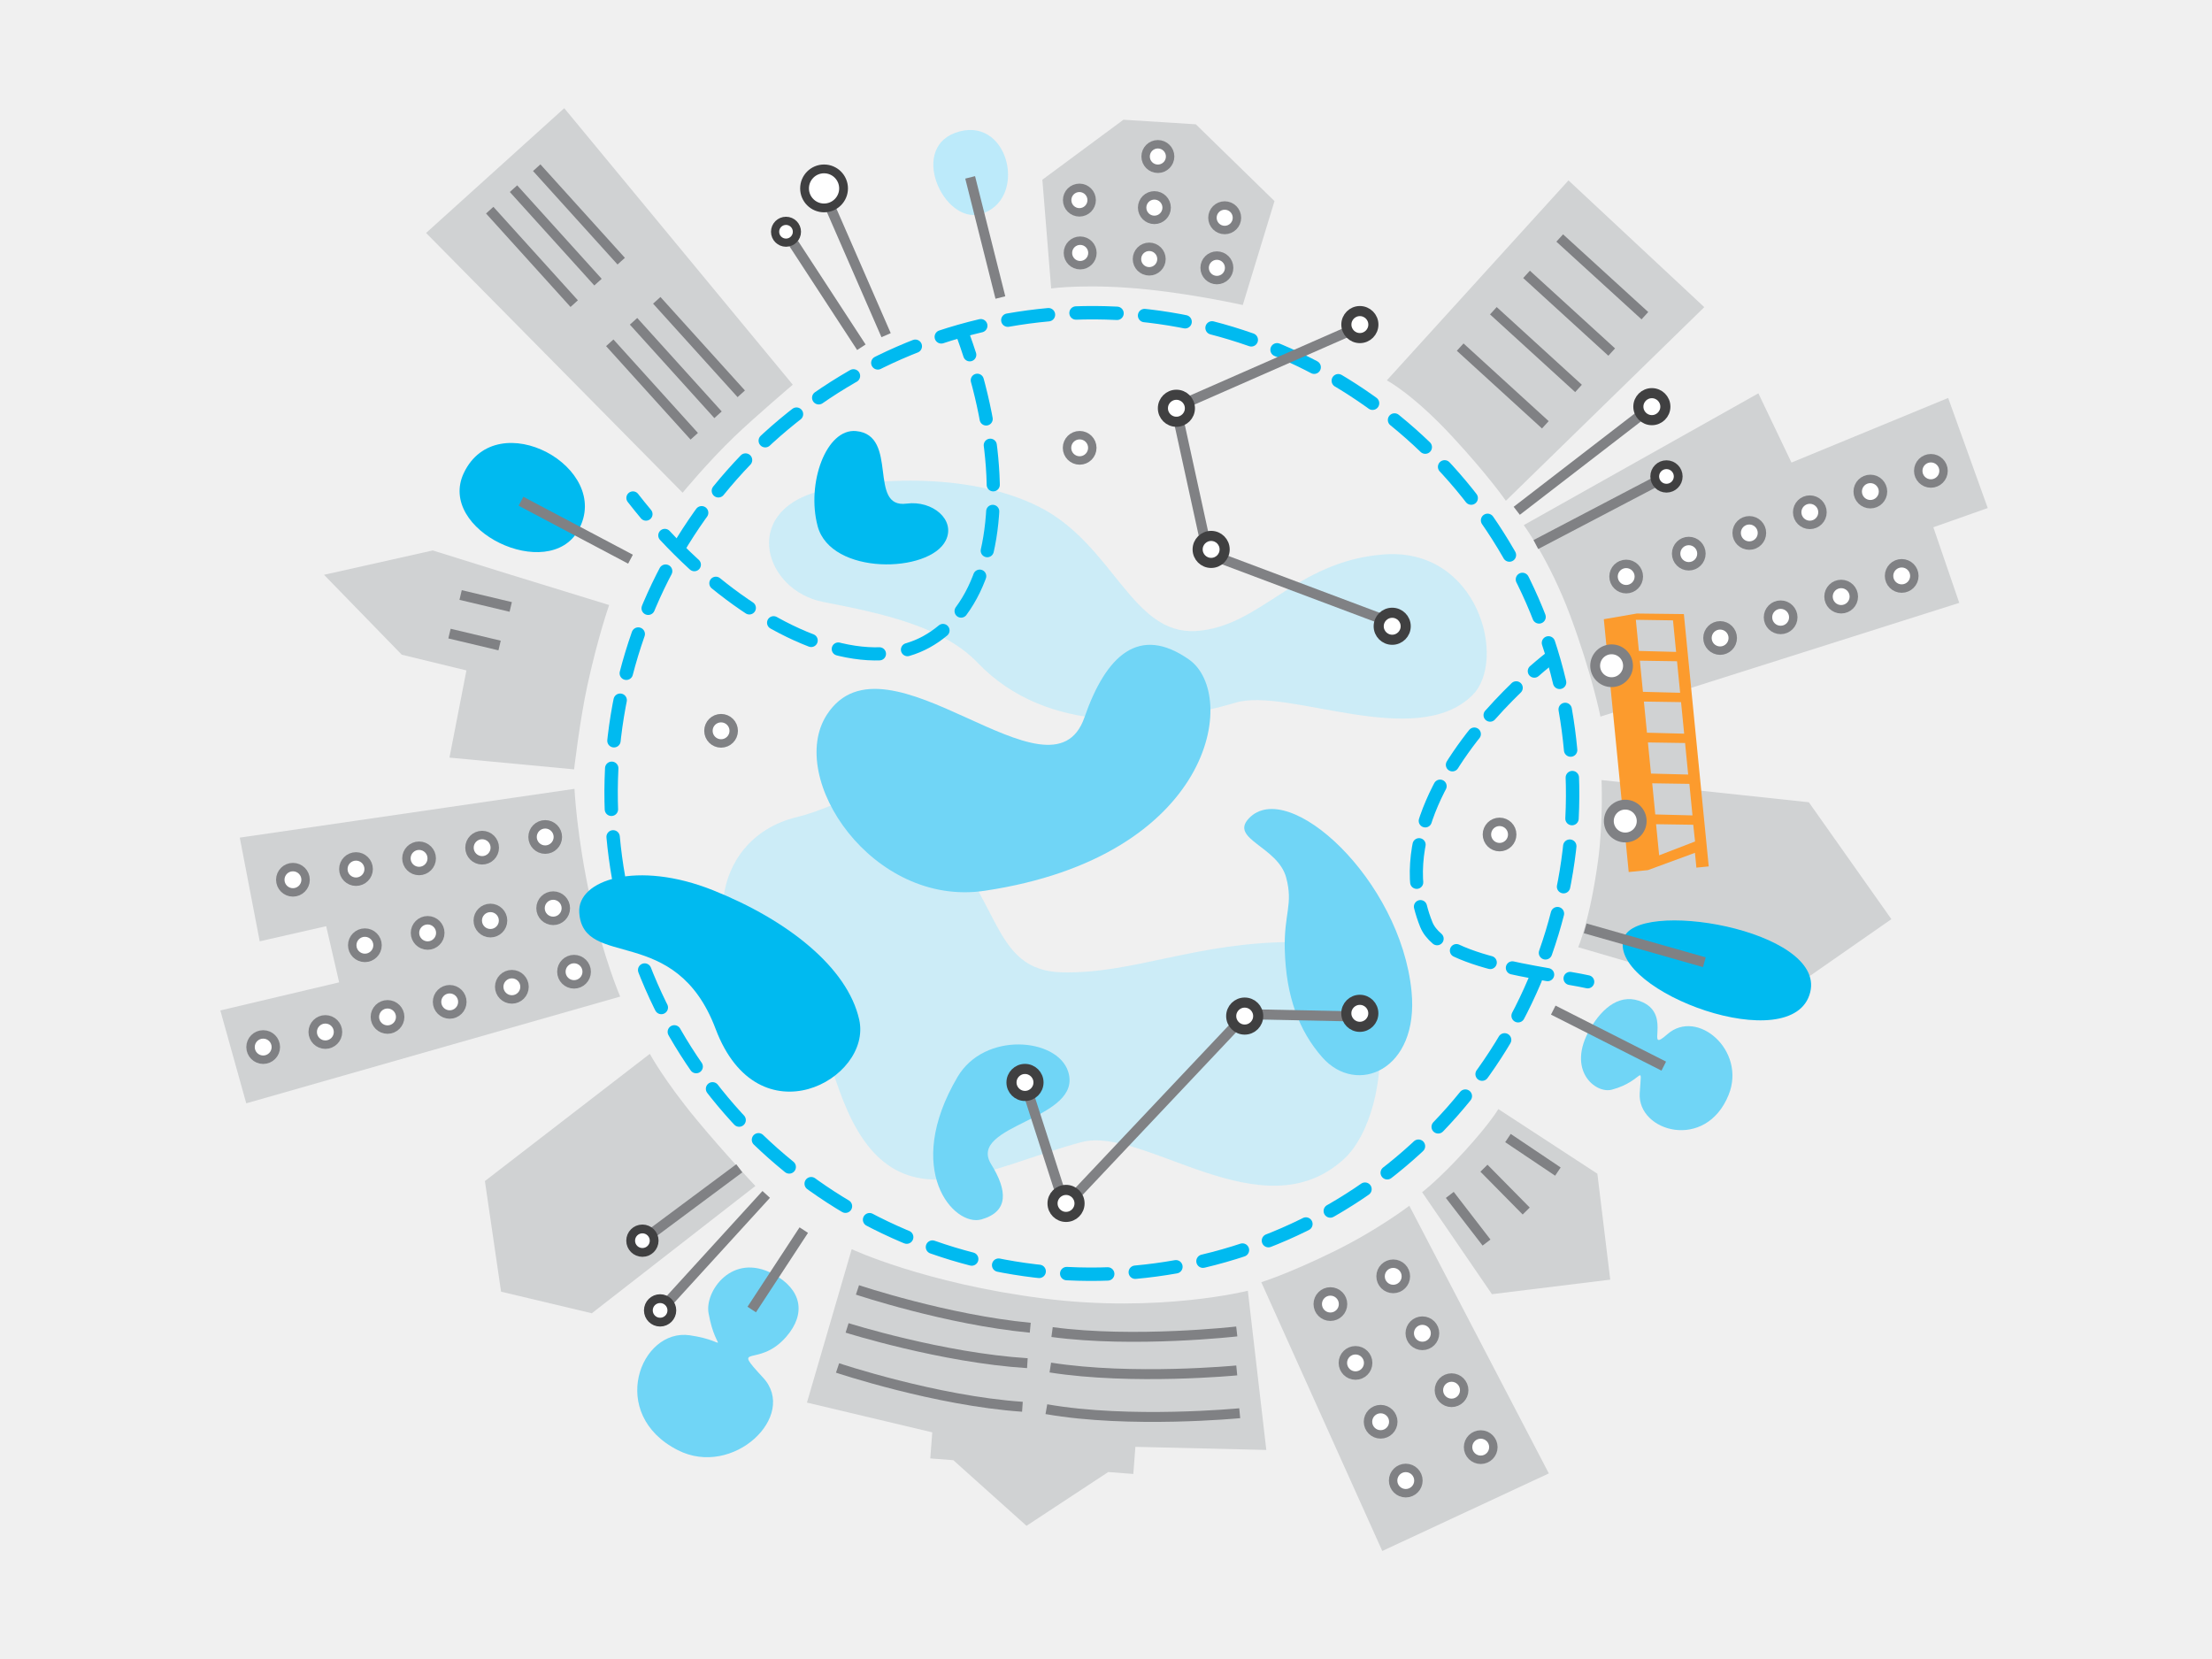
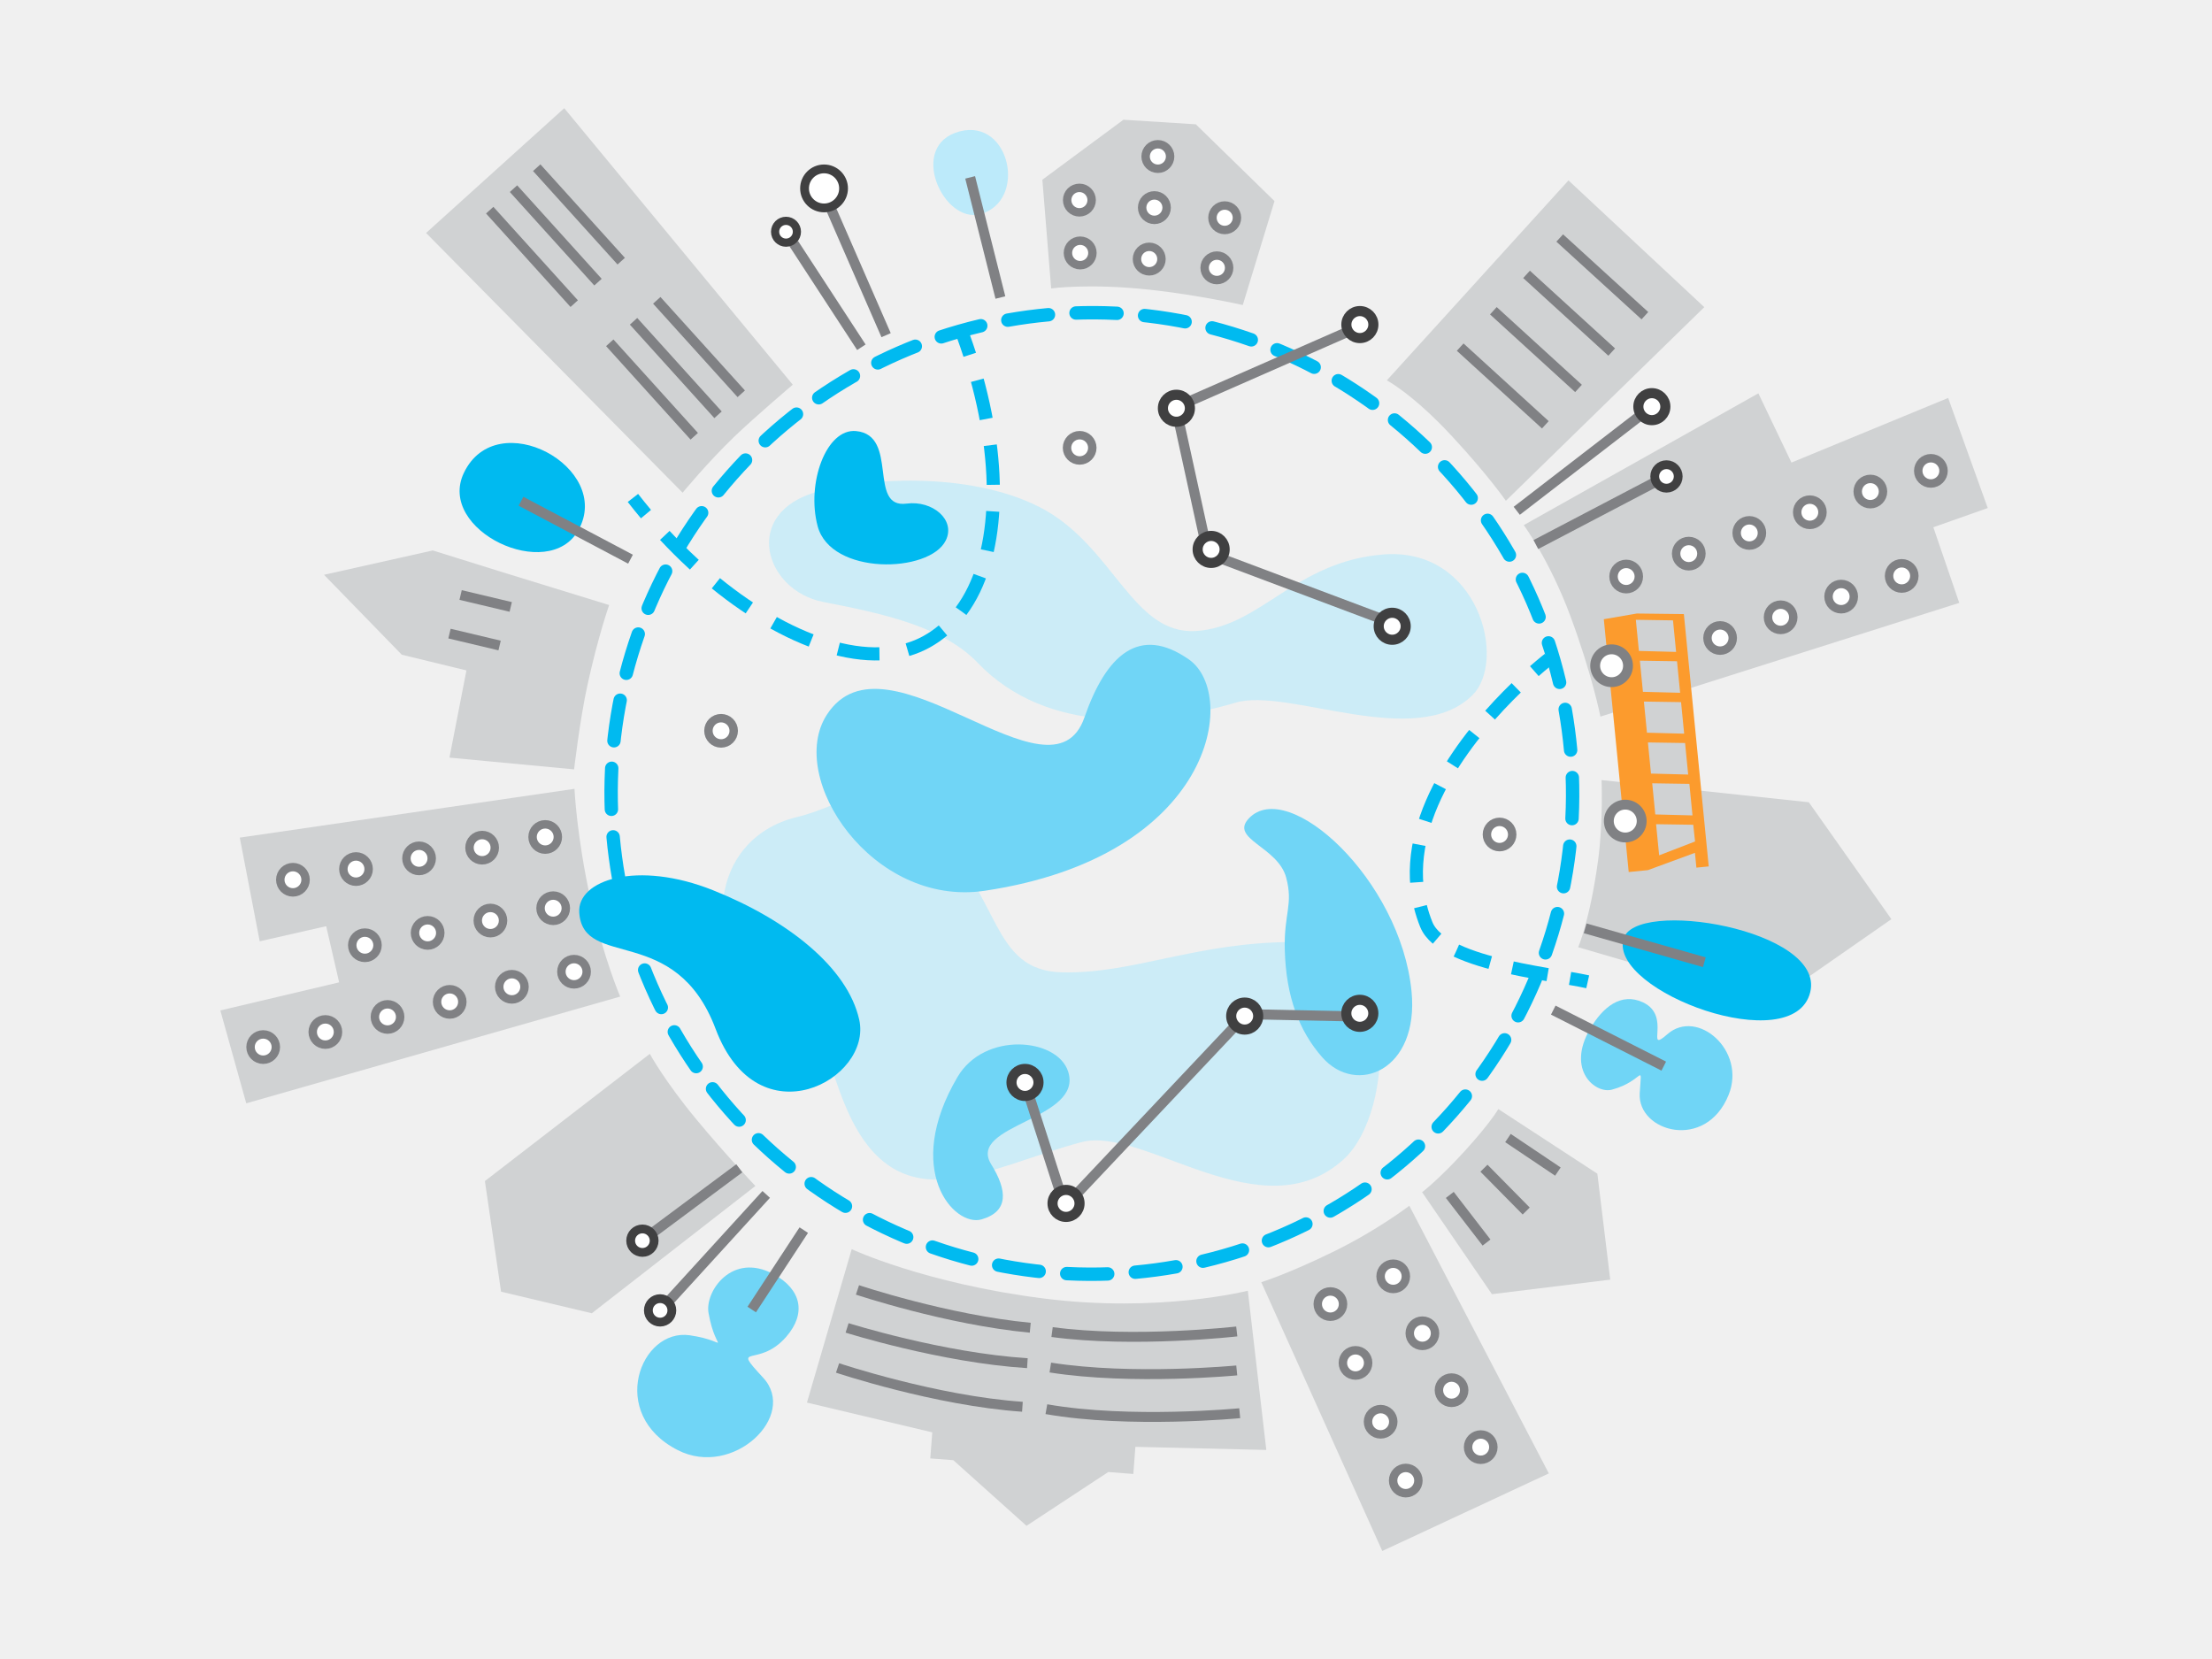
<svg xmlns="http://www.w3.org/2000/svg" xmlns:xlink="http://www.w3.org/1999/xlink" id="keyviz" version="1.1" x="0px" y="0px" width="1024px" height="768px" viewBox="0 0 1024 768" enable-background="new 0 0 1024 768" xml:space="preserve">
  <defs>
    <style type="text/css">
		  
		  .house path {
			  fill:#D0D2D3;
		  }
		  .house circle {
			  fill:#FFFFFF;
			  stroke:#808184;
			  stroke-width:3.9;
		  }
+ 		  .house circle:hover {
+ 			  fill:#00aeef;
+ 		  }
		  .house line, .house path.line {
			  fill:none;
			  stroke:#808184;
			  stroke-width:4.596;
		  }
		  .ring path {
			  fill:none;
			  stroke:#00BAF0;
			  stroke-width:6.199;
			  stroke-linecap:round;
		  }

		  .tree line {
			  fill:none;
			  stroke:#808184;
			  stroke-width:4.677;
		  }
+ 		  .tree circle:hover {
+ 			  fill:#6dcff4;
+ 		  }

		  .bus polygon.vehicle {
			  fill: #fc9b2d;
		      fill-org:#808184;
		  }
		  .bus circle.tire {
		      fill:#FFFFFF;
		      stroke:#808184;
		      stroke-width:4.563;
		  }
+ 		  .bus circle.tire:hover {
+ 		      fill:#6dcff4;
+ 		  }
		  .bus polygon.window {
		      fill:#D0D2D3;
		   }

+ 		   .inner .window circle {
+ 	  		  fill:#FFFFFF;
+ 	  		  stroke:#808184;
+ 	  		  stroke-width:3.9;
+ 		   }
+ 		   .inner .window circle:hover {
+ 	  		  fill:#cdeffb;
+ 		   }
+    		   .inner .line path {
+    		   	  fill:none;
+ 	  		  stroke:#00BAF0;
+ 	  		  stroke-width:6.081;
+ 	  		  stroke-linecap=round;
+ 	  	   }
+ 	  	   .inner .polyline polyline {
+    		   	  fill:none;
+ 	  		  stroke:#808184;
+ 	  		  stroke-width:4.677;
+ 	  	   }
+ 	  	   .inner .polyline circle {
+    		   	  fill:#FFFFFF;
+ 	  		  stroke:#404041;
+ 	  		  stroke-width:4.677;
+ 	  	   }
+ 	  	   .inner .polyline circle:hover {
+ 	  	 	  fill:#cdeffb;
+ 		   }
		  
		</style>
  </defs>
  <g>
    <g class="houses">
      <g class="house house-1">
        <path d="M901.859,184.224l-72.535,29.908L814,182.086l-108.602,61.005c0,0,11.938,16.233,21.496,41.878c10.105,27.117,13.996,46.768,13.996,46.768L907,279.086l-12-35l25.184-8.903L901.859,184.224z" />
        <circle cx="893.866" cy="217.974" r="5.856" />
        <circle cx="865.845" cy="227.554" r="5.856" />
        <circle cx="837.825" cy="237.135" r="5.856" />
        <circle cx="809.804" cy="246.714" r="5.856" />
        <circle cx="781.784" cy="256.294" r="5.856" />
        <circle cx="880.353" cy="266.608" r="5.856" />
        <circle cx="852.333" cy="276.187" r="5.856" />
        <circle cx="824.312" cy="285.767" r="5.856" />
        <circle cx="796.292" cy="295.347" r="5.856" />
        <circle cx="752.807" cy="266.895" r="5.856" />
        <circle cx="769.192" cy="304.895" r="5.856" />
      </g>
      <g class="house house-2">
        <path d="M837.363,371.384l-95.957-10.258c0,0,0.816,19.41-1.613,37.221c-3.793,27.741-9.195,40.155-9.195,40.155l88.988,26.003l55.996-39L837.363,371.384z" />
      </g>
      <g class="house house-3">
        <path d="M739.465,543.342l-45.838-29.918c0,0-3.57,6.252-15.392,19.236c-12.282,13.495-19.892,19.245-19.892,19.245l32.316,47.208l54.766-6.727L739.465,543.342z" />
        <line x1="671.154" y1="553.158" x2="688.156" y2="575.215" />
        <line x1="686.963" y1="540.797" x2="706.525" y2="560.617" />
        <line x1="698.078" y1="526.837" x2="721.199" y2="542.359" />
      </g>
      <g class="house house-4">
        <path d="M717,682.086L652.418,558.18c0,0-14.465,11.07-34.42,20.902c-21.598,10.648-34.117,14.477-34.117,14.477l56.023,124.438L717,682.086z" />
        <circle cx="685.468" cy="669.921" r="5.856" />
        <circle cx="671.967" cy="643.565" r="5.856" />
        <circle cx="658.465" cy="617.209" r="5.856" />
        <circle cx="644.964" cy="590.854" r="5.856" />
        <circle cx="650.769" cy="685.397" r="5.856" />
        <circle cx="639.139" cy="658.164" r="5.856" />
        <circle cx="627.509" cy="630.93" r="5.856" />
        <circle cx="615.879" cy="603.697" r="5.855" />
      </g>
      <g class="house house-5">
        <path d="M483,601.088c-55-7-88.719-22.801-88.719-22.801l-20.723,71.014l58.021,13.777l-0.923,12.068l10.659,0.816l33.885,30.381l37.835-24.895l11.613,0.889l0.959-12.553l60.606,1.445l-8.554-73.707C577.66,597.523,536.65,607.916,483,601.088" />
        <path class="line" d="M572.533,616.369c0,0-47.414,5.418-85.5,0.283" />
        <path class="line" d="M572.527,634.41c0,0-48.184,4.656-86.307-1.336" />
        <path class="line" d="M573.902,654.219c0,0-50.938,4.924-89.504-1.869" />
        <path class="line" d="M476.934,614.648c-38.683-3.672-79.986-17.51-79.986-17.51" />
        <path class="line" d="M475.601,631.053c-39.611-2.49-83.456-16.332-83.456-16.332" />
        <path class="line" d="M473.307,651.234c-40.181-2.756-85.577-17.967-85.577-17.967" />
      </g>
      <g class="house house-6">
        <path d="M300.818,487.863l-76.344,58.883l7.485,51.215l42.004,9.988l75.724-58.924c0,0-14.258-15.035-27.31-30.82C307.449,500.148,300.818,487.863,300.818,487.863" />
      </g>
      <g class="house house-7">
        <path d="M273.426,416.485c-6.449-29.111-7.484-51.311-7.484-51.311L111,387.758l9.227,48l30.773-7l6,25.999l-55,13.001l12,43l173.106-49.413C287.106,461.345,279.434,443.601,273.426,416.485" />
        <circle cx="121.838" cy="484.719" r="5.856" />
        <circle cx="150.618" cy="477.743" r="5.856" />
        <circle cx="179.398" cy="470.768" r="5.856" />
        <circle cx="208.177" cy="463.792" r="5.856" />
        <circle cx="236.957" cy="456.815" r="5.856" />
        <circle cx="265.737" cy="449.839" r="5.856" />
        <circle cx="135.608" cy="407.264" r="5.856" />
        <circle cx="164.804" cy="402.313" r="5.856" />
        <circle cx="194" cy="397.361" r="5.856" />
        <circle cx="223.196" cy="392.411" r="5.856" />
        <circle cx="252.392" cy="387.459" r="5.856" />
        <circle cx="168.913" cy="437.579" r="5.856" />
        <circle cx="197.969" cy="431.865" r="5.856" />
        <circle cx="227.026" cy="426.151" r="5.856" />
        <circle cx="256.083" cy="420.438" r="5.856" />
      </g>
      <g class="house house-8">
        <path d="M215.922,310.358l-7.852,40.365l57.696,5.443c0,0,2.683-23.058,6.164-38.949c5.066-23.131,10.07-37.131,10.07-37.131l-48.992-15.078l-32.66-10.196L150,266.088l35.996,36.999L215.922,310.358z" />
        <line x1="236.432" y1="280.963" x2="213.232" y2="275.447" />
        <line x1="231.282" y1="298.824" x2="208.083" y2="293.308" />
      </g>
      <g class="house house-9">
        <path d="M197.244,107.846L316,228.088c0,0,11.723-14.207,24-26c9.486-9.107,27.002-24,27.002-24l-105.795-128L197.244,107.846z" />
        <line x1="343.147" y1="182.3" x2="304.036" y2="139.029" />
        <line x1="287.576" y1="120.9" x2="248.464" y2="77.629" />
        <line x1="332.401" y1="192.011" x2="293.289" y2="148.74" />
        <line x1="276.829" y1="130.611" x2="237.717" y2="87.34" />
        <line x1="321.389" y1="201.962" x2="282.277" y2="158.691" />
        <line x1="265.817" y1="140.562" x2="226.705" y2="97.292" />
      </g>
      <g class="house house-10">
        <path d="M590.004,93.088l-36.426-35.549l-33.5-2.115l-37.539,27.769l4.074,50.334c0,0,17.395-2.439,45.391,0.561c22.203,2.379,43.312,7.118,43.312,7.118L590.004,93.088z" />
        <circle cx="499.688" cy="92.629" r="5.672" />
        <circle cx="534.4" cy="96.117" r="5.672" />
        <circle cx="536.013" cy="72.451" r="5.672" />
        <circle cx="566.947" cy="100.804" r="5.672" />
        <circle cx="500.047" cy="117.094" r="5.672" />
        <circle cx="532.007" cy="119.93" r="5.672" />
        <circle cx="563.335" cy="123.985" r="5.672" />
      </g>
      <g class="house house-11">
        <path d="M697.107,231.834l91.859-89.643L726.1,83.506l-84.098,92.582c0,0,11.877,6.148,30.17,25.861C689.002,220.086,697.107,231.834,697.107,231.834" />
        <line x1="691.322" y1="143.851" x2="730.743" y2="179.816" />
        <line x1="706.683" y1="127.015" x2="746.104" y2="162.979" />
        <line x1="675.962" y1="160.688" x2="715.383" y2="196.652" />
        <line x1="722.043" y1="110.178" x2="761.464" y2="146.143" />
      </g>
    </g>
    <g class="ring">
      <path stroke-dasharray="18.991,12.792" d="M556.896,583.844C661.787,559.059,734.372,461.771,727.581,353.6" />
      <path fill="none" stroke="#00BAF0" stroke-width="6.199" stroke-linecap="round" stroke-dasharray="18.991,12.792" d="M721.985,315.881c-24.784-104.893-122.071-177.477-230.243-170.686" />
      <path fill="none" stroke="#00BAF0" stroke-width="6.199" stroke-linecap="round" stroke-dasharray="18.991,12.792" d="M454.022,150.789c-104.892,24.785-177.477,122.072-170.686,230.244" />
      <path fill="none" stroke="#00BAF0" stroke-width="6.199" stroke-linecap="round" stroke-dasharray="18.991,12.792" d="M288.933,418.752c24.785,104.896,122.072,177.478,230.243,170.688" />
      <path fill="none" stroke="#00BAF0" stroke-width="6.199" stroke-linecap="round" d="M525.553,588.945c3.137-0.285,6.281-0.641,9.434-1.062c3.153-0.422,6.28-0.906,9.383-1.455 M283.83,387.41c0.286,3.137,0.64,6.283,1.062,9.436c0.422,3.15,0.907,6.277,1.457,9.381 M485.366,145.686c-3.137,0.287-6.282,0.641-9.434,1.062c-3.152,0.422-6.28,0.909-9.383,1.456 M727.09,347.225c-0.287-3.139-0.642-6.285-1.063-9.436c-0.422-3.152-0.908-6.279-1.456-9.38" />
    </g>
    <g class="tree tree-1">
      <path fill="#00BAF0" d="M751.491,434.869c4.838-19.406,93.764-4.615,86.504,24.495C830.255,490.412,745.442,459.126,751.491,434.869" />
      <line x1="733.824" y1="429.756" x2="788.986" y2="445.444" />
    </g>
    <g class="tree tree-2">
      <path fill="#70D5F6" d="M746.184,504.44c-7.59,2.034-21.154-8.979-10.154-28.031c5.934-10.275,14.465-17.054,24.492-12.419c13.613,6.294,0.652,24.179,11.361,14.776c13.824-12.136,36.6,7.522,28.371,28.023c-10.537,26.249-42.25,17.177-41.178-0.68C759.99,490.906,761.211,500.415,746.184,504.44" />
      <line x1="719.051" y1="467.612" x2="770.207" y2="493.537" />
    </g>
    <g class="tree tree-3">
      <path fill="#70D5F6" d="M328,607.801c-1.772-10.051,10.953-28.256,30-18c13,7,15.395,18.162,6,29c-13,15-26,2.418-10.697,19.01c16.194,17.559-13.875,46.5-39.466,33.533c-32.766-16.602-17.44-56.604,5.54-53.195C338.944,621.053,331.508,627.697,328,607.801" />
      <line x1="348" y1="606.221" x2="372.092" y2="569.455" />
    </g>
    <g class="tree tree-4">
      <line x1="306.889" y1="605.334" x2="354.703" y2="552.926" />
      <circle fill="#FFFFFF" stroke="#404041" stroke-width="4.069" cx="305.583" cy="606.617" r="5.437" />
    </g>
    <g class="tree tree-5">
      <line x1="293.15" y1="577.365" x2="342.25" y2="540.838" />
      <circle fill="#FFFFFF" stroke="#404041" stroke-width="4.069" cx="297.392" cy="574.349" r="5.437" />
    </g>
    <g class="tree tree-6">
      <path fill="#00BAF0" d="M267.777,245.395c-13.777,24.691-65.775,0.109-53.025-26.512C230.035,186.979,283.923,216.455,267.777,245.395" />
      <line x1="291.881" y1="258.861" x2="241.186" y2="232.048" />
    </g>
    <g class="tree tree-7">
      <line x1="367.412" y1="112.723" x2="398.752" y2="160.752" />
      <circle fill="#FFFFFF" stroke="#404041" stroke-width="3.781" cx="363.865" cy="107.284" r="5.053" />
    </g>
    <g class="tree tree-8">
      <line x1="381.999" y1="90.508" x2="410.201" y2="155.16" />
      <circle fill="#FFFFFF" stroke="#404041" stroke-width="4.069" cx="381.479" cy="87.22" r="9.029" />
    </g>
    <g class="tree tree-9">
      <path fill="#BCEAFA" d="M454,99.088c-17.299,4.961-34.165-31.993-9.613-38.288C467.644,54.836,475.621,92.888,454,99.088" />
      <line x1="463.111" y1="137.73" x2="449.115" y2="82.114" />
    </g>
    <g class="tree tree-10">
      <line x1="758.336" y1="193.156" x2="702.147" y2="236.465" />
      <circle fill="#FFFFFF" stroke="#404041" stroke-width="4.677" cx="764.696" cy="188.253" r="6.25" />
    </g>
    <g class="tree tree-11">
      <line x1="765.211" y1="223.69" x2="710.998" y2="252.088" />
      <circle fill="#FFFFFF" stroke="#404041" stroke-width="4.069" cx="771.458" cy="220.56" r="5.436" />
    </g>
    <g class="bus">
      <polygon class="vehicle" points="757.744,284.016 742.451,286.655 753.977,403.686 762.857,402.811 784.638,394.798 785.313,401.652 791.017,401.091 779.513,284.279" />
      <circle class="tire" cx="746.053" cy="308.194" r="7.605" />
      <circle class="tire" cx="752.381" cy="380.093" r="7.605" />
      <polygon class="window" points="774.479,287.182 757.277,286.92 758.698,301.337 775.918,301.786" />
      <polygon class="window" fill="#D0D2D3" points="776.343,306.107 759.142,305.846 760.562,320.263 777.781,320.711" />
      <polygon class="window" fill="#D0D2D3" points="778.208,325.033 761.006,324.771 762.426,339.188 779.646,339.637" />
      <polygon class="window" fill="#D0D2D3" points="780.07,343.958 762.869,343.696 764.289,358.113 781.508,358.562" />
      <polygon class="window" fill="#D0D2D3" points="782.062,362.871 764.859,362.609 766.279,377.026 783.5,377.475" />
      <polygon class="window" fill="#D0D2D3" points="783.851,381.804 766.649,381.542 768.069,395.959 784.689,389.546" />
    </g>
-     <g class="inner-stuff">
+     <g class="inner">
      <g class="window">
-         <circle fill="#FFFFFF" stroke="#808184" stroke-width="3.9" cx="333.807" cy="338.312" r="5.855" />
+         <circle cx="333.807" cy="338.312" r="5.855" />
      </g>
      <g class="window">
-         <circle fill="#FFFFFF" stroke="#808184" stroke-width="3.9" cx="694.193" cy="386.312" r="5.856" />
+         <circle cx="694.193" cy="386.312" r="5.856" />
      </g>
      <g class="window">
-         <circle fill="#FFFFFF" stroke="#808184" stroke-width="3.9" cx="499.807" cy="207.312" r="5.856" />
+         <circle cx="499.807" cy="207.312" r="5.856" />
      </g>
      <g class="cloud-1" opacity="0.68">
        <defs>
          <rect id="SVGID_1_" x="297.246" y="332.136" width="364.745" height="289.283" />
        </defs>
        <clipPath id="SVGID_2_">
          <use xlink:href="#SVGID_1_" overflow="visible" />
        </clipPath>
        <path clip-path="url(#SVGID_2_)" fill="#BCEAFA" d="M622.291,536.417c23.406-21.635,26.951-100.248-22.566-100.337c-46.033-0.083-74.299,14.707-107.84,14.049c-33.545-0.66-27.932-35.364-59.852-64.931c-30.818-28.543-37.547-13.174-63.119-6.956c-42.771,10.398-42.842,64.416-15.027,75.232c27.812,10.816,26.525,34.122,38.533,60.951c23.799,53.167,64.56,25.903,108.207,14.309C529.727,521.003,584.453,571.391,622.291,536.417" />
      </g>
      <g class="cloud-2" opacity="0.68">
        <defs>
          <rect id="SVGID_3_" x="343.178" y="192.328" width="355.669" height="182.392" />
        </defs>
        <clipPath id="SVGID_4_">
          <use xlink:href="#SVGID_3_" overflow="visible" />
        </clipPath>
        <path clip-path="url(#SVGID_4_)" fill="#BCEAFA" d="M681.625,321.822c16.215-16.036,2.816-68.575-41.141-65.154c-40.863,3.18-56.838,33.518-86.738,35.437c-29.904,1.92-38.217-40.073-72.762-57.495c-33.351-16.82-81.048-12.991-102.433-7.059c-35.762,9.924-24.457,45.859,2.498,51.098c26.955,5.24,55.263,11.196,71.568,28.199c32.303,33.692,83.15,29.194,119.436,18.413C596.246,318.074,655.41,347.743,681.625,321.822" />
      </g>
      <g class="cloud-3">
        <path fill="#70D5F6" d="M455.822,412.365c-51.932,7.751-91.986-52.248-73.044-81.51c27.46-42.417,103.978,45.169,119.238,1.271c10.001-28.773,25.285-43.028,48.406-26.809C573.543,321.535,561.721,396.562,455.822,412.365" />
      </g>
      <g class="cloud-4">
        <path fill="#70D5F6" d="M443.276,498.543c12.48-21.176,46.11-18.072,51.175-2.561c7.342,22.488-47.067,24.523-35.592,43.01c7.522,12.114,8.206,21.875-4.507,25.508C441.64,568.133,417.826,541.729,443.276,498.543" />
      </g>
      <g class="cloud-5">
        <path fill="#00BAF0" d="M378.512,243.575c-5.305-19.89,4.006-45.353,17.813-44.021c20.017,1.932,5.191,36.019,23.384,33.583c11.924-1.595,22.826,7.462,18.129,17.03C430.333,265.433,384.623,266.496,378.512,243.575" />
      </g>
      <g class="cloud-6">
        <path fill="#70D5F6" d="M653.449,459.016c3.551,36.49-25.449,48.49-41.332,30.445c-10.789-12.262-16.789-28.227-17.354-49.83c-0.438-16.785,4.004-20.848,0.652-33.359c-3.875-14.459-26.385-17.826-17.256-27.445C596.305,359.719,648.408,407.205,653.449,459.016" />
      </g>
      <g class="cloud-7">
        <path fill="#00BAF0" d="M330.001,412.088c-34.765-13.869-62.912-4.879-61.849,10.428c1.848,26.572,44.562,4.512,63.129,53.801c19.688,52.266,72.654,23.352,66.47-4.297C392.368,447.961,364.766,425.957,330.001,412.088" />
      </g>
-       <g class="line-1">
-         <path fill="none" stroke="#00BAF0" stroke-width="6.081" stroke-linecap="round" stroke-dasharray="17.491,11.41" d="M701.893,318.418c-19.855,19.242-51.551,56.773-45.461,95.699" />
-         <path fill="none" stroke="#00BAF0" stroke-width="6.081" stroke-linecap="round" stroke-dasharray="16.621,10.54" d="M674.223,440.066c13.307,6.223,32.908,9.555,47.42,11.996" />
-         <path fill="none" stroke="#00BAF0" stroke-width="6.081" stroke-linecap="round" d="M726.836,452.949c3.156,0.543,5.93,1.055,8.162,1.555 M657.57,419.707c0.695,2.762,1.594,5.535,2.711,8.305c0.977,2.414,2.701,4.586,4.996,6.543M717,305.09c0,0-2.596,1.984-6.719,5.594" />
-       </g>
-       <g class="line-2">
-         <path fill="none" stroke="#00BAF0" stroke-width="6.081" stroke-linecap="round" stroke-dasharray="19.248,13.167" d="M307.764,247.859c34.078,36.57,75.357,58.773,105.908,54.273" />
-         <path fill="none" stroke="#00BAF0" stroke-width="6.081" stroke-linecap="round" stroke-dasharray="18.387,12.306" d="M444.922,282.891c17.754-24.004,19.637-66.316,5.826-112.77" />
-         <path fill="none" stroke="#00BAF0" stroke-width="6.081" stroke-linecap="round" d="M448.924,164.246c-0.934-2.89-1.926-5.789-2.981-8.699 M420.1,300.742c3.103-0.906,6.068-2.129,8.871-3.683c2.699-1.496,5.22-3.235,7.566-5.199M293.002,230.508c1.975,2.547,3.992,5.039,6.041,7.488" />
-       </g>
-       <g class="line-2">
-         <polyline fill="none" stroke="#808184" stroke-width="4.677" points="625.91,470.506 576.91,469.506 492.91,558.506 473.91,499.506" />
-         <circle fill="#FFFFFF" stroke="#404041" stroke-width="4.677" cx="629.5" cy="469.095" r="6.25" />
-         <circle fill="#FFFFFF" stroke="#404041" stroke-width="4.677" cx="576.208" cy="470.373" r="6.25" />
-         <circle fill="#FFFFFF" stroke="#404041" stroke-width="4.677" cx="474.5" cy="501.095" r="6.25" />
-         <circle fill="#FFFFFF" stroke="#404041" stroke-width="4.677" cx="493.5" cy="557.095" r="6.25" />
-       </g>
-       <g class="line-3">
-         <polyline fill="none" stroke="#808184" stroke-width="4.677" points="644.554,288.387 559.121,256.273 544.307,188.538 630.382,150.746" />
-         <circle fill="#FFFFFF" stroke="#404041" stroke-width="4.677" cx="644.492" cy="289.915" r="6.25" />
-         <circle fill="#FFFFFF" stroke="#404041" stroke-width="4.677" cx="560.674" cy="254.339" r="6.25" />
-         <circle fill="#FFFFFF" stroke="#404041" stroke-width="4.677" cx="544.591" cy="188.994" r="6.25" />
-         <circle fill="#FFFFFF" stroke="#404041" stroke-width="4.677" cx="629.524" cy="150.255" r="6.25" />
+       <g class="line line-1">
+         <path stroke-dasharray="17.491,11.41" d="M701.893,318.418c-19.855,19.242-51.551,56.773-45.461,95.699" />
+         <path stroke-dasharray="16.621,10.54" d="M674.223,440.066c13.307,6.223,32.908,9.555,47.42,11.996" />
+         <path d="M726.836,452.949c3.156,0.543,5.93,1.055,8.162,1.555 M657.57,419.707c0.695,2.762,1.594,5.535,2.711,8.305c0.977,2.414,2.701,4.586,4.996,6.543M717,305.09c0,0-2.596,1.984-6.719,5.594" />
+       </g>
+       <g class="line line-2">
+         <path stroke-dasharray="19.248,13.167" d="M307.764,247.859c34.078,36.57,75.357,58.773,105.908,54.273" />
+         <path stroke-dasharray="18.387,12.306" d="M444.922,282.891c17.754-24.004,19.637-66.316,5.826-112.77" />
+         <path d="M448.924,164.246c-0.934-2.89-1.926-5.789-2.981-8.699 M420.1,300.742c3.103-0.906,6.068-2.129,8.871-3.683c2.699-1.496,5.22-3.235,7.566-5.199M293.002,230.508c1.975,2.547,3.992,5.039,6.041,7.488" />
+       </g>
+       <g class="polyline line-3">
+         <polyline points="625.91,470.506 576.91,469.506 492.91,558.506 473.91,499.506" />
+         <circle cx="629.5" cy="469.095" r="6.25" />
+         <circle cx="576.208" cy="470.373" r="6.25" />
+         <circle cx="474.5" cy="501.095" r="6.25" />
+         <circle cx="493.5" cy="557.095" r="6.25" />
+       </g>
+       <g class="polyline line-4">
+         <polyline points="644.554,288.387 559.121,256.273 544.307,188.538 630.382,150.746" />
+         <circle cx="644.492" cy="289.915" r="6.25" />
+         <circle cx="560.674" cy="254.339" r="6.25" />
+         <circle cx="544.591" cy="188.994" r="6.25" />
+         <circle cx="629.524" cy="150.255" r="6.25" />
      </g>
    </g>
  </g>
</svg>
